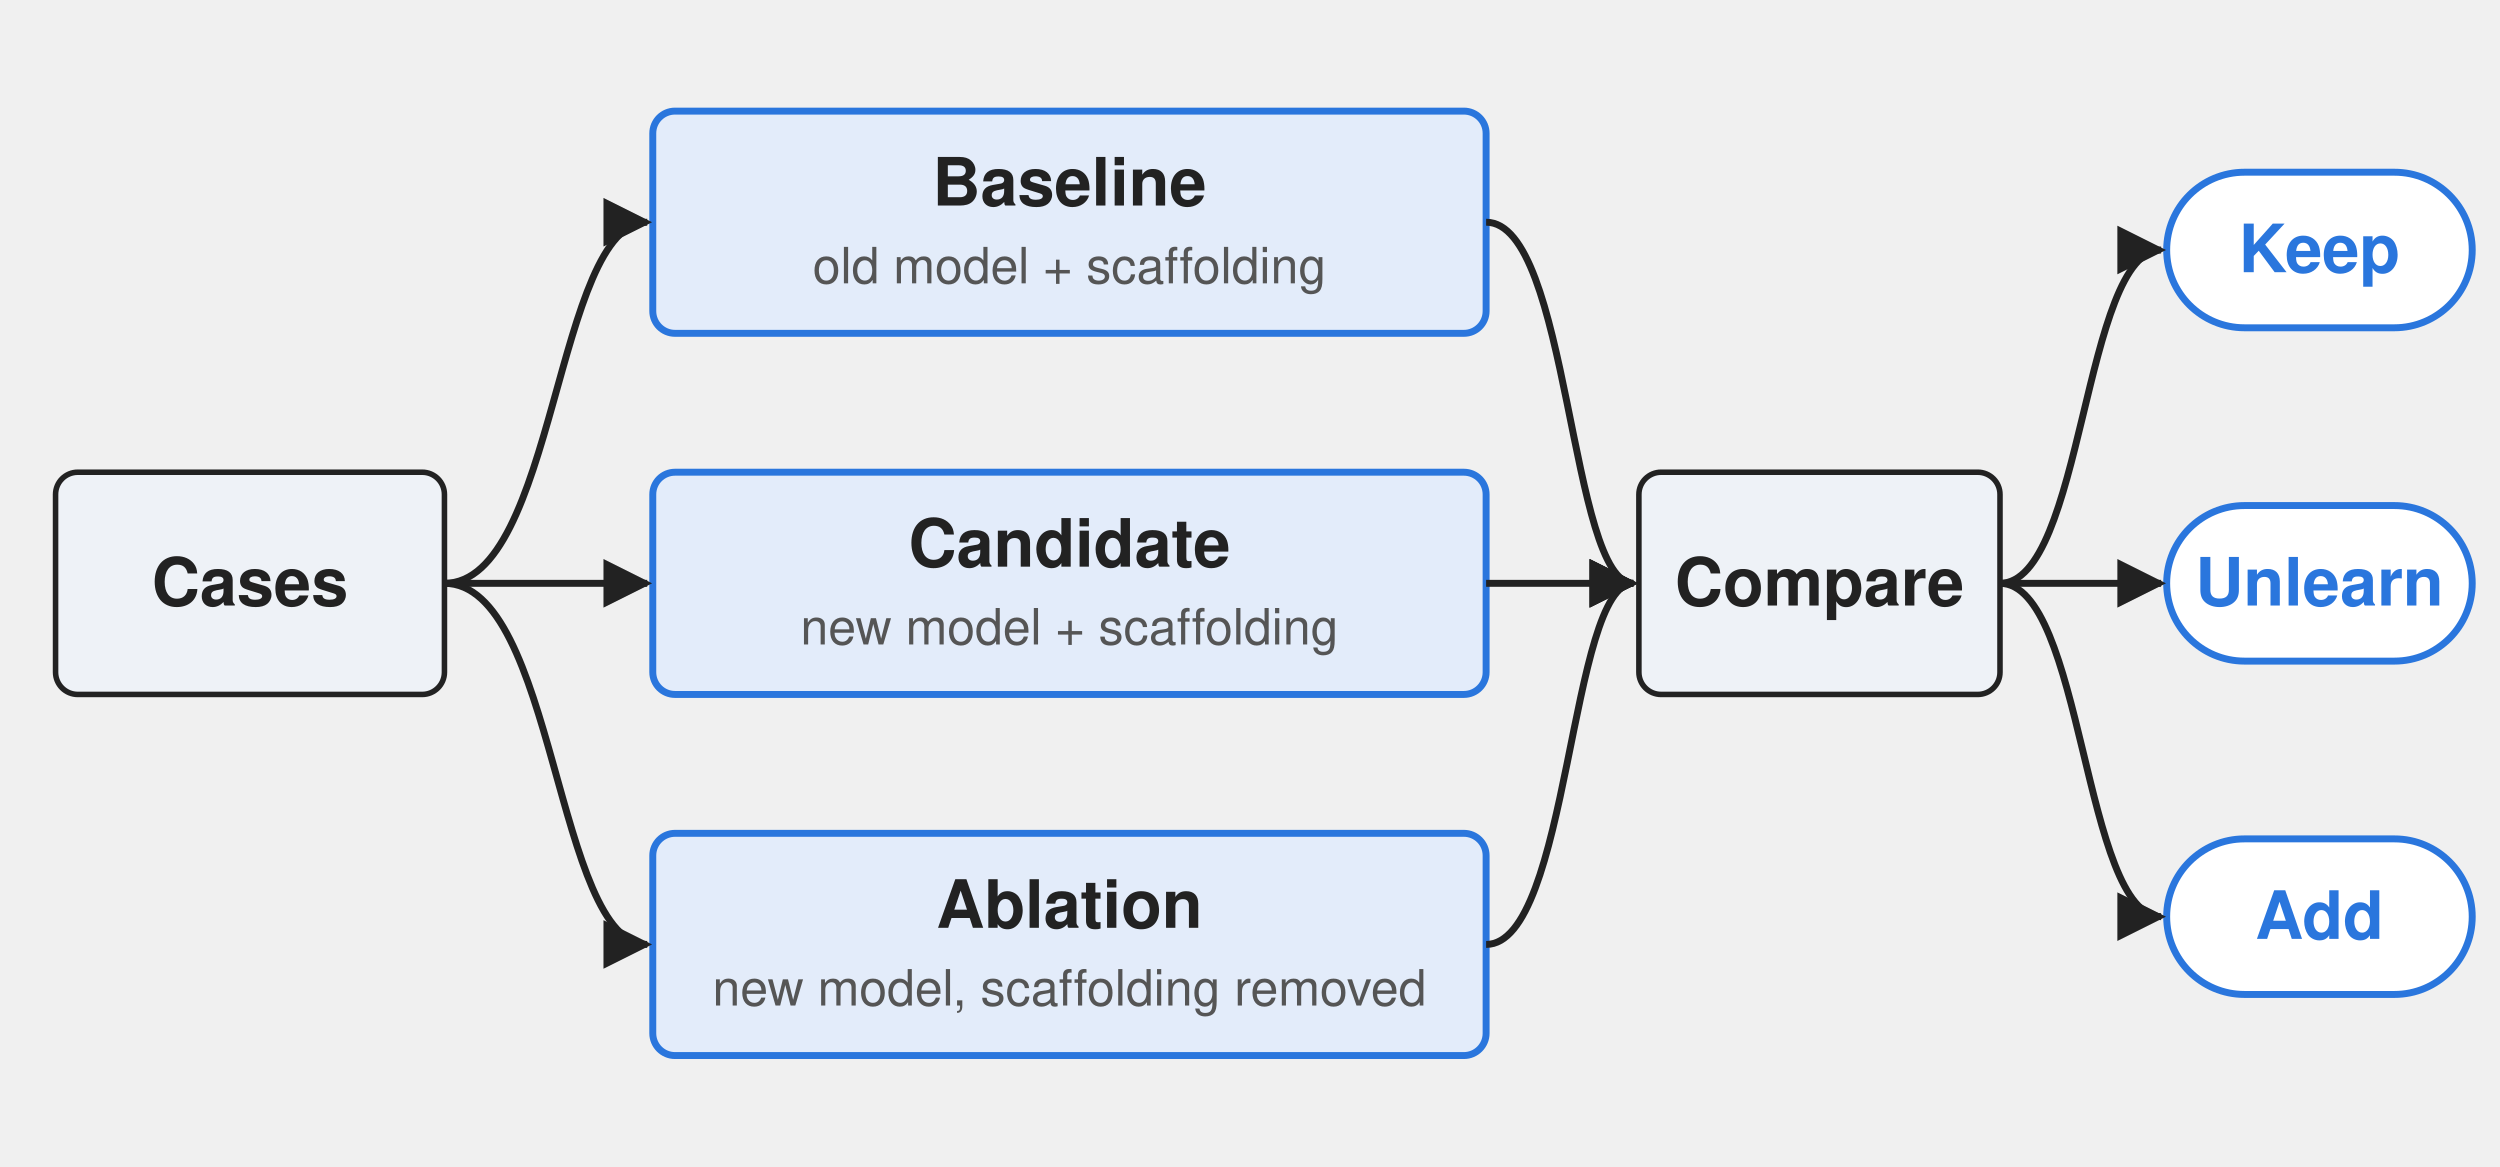
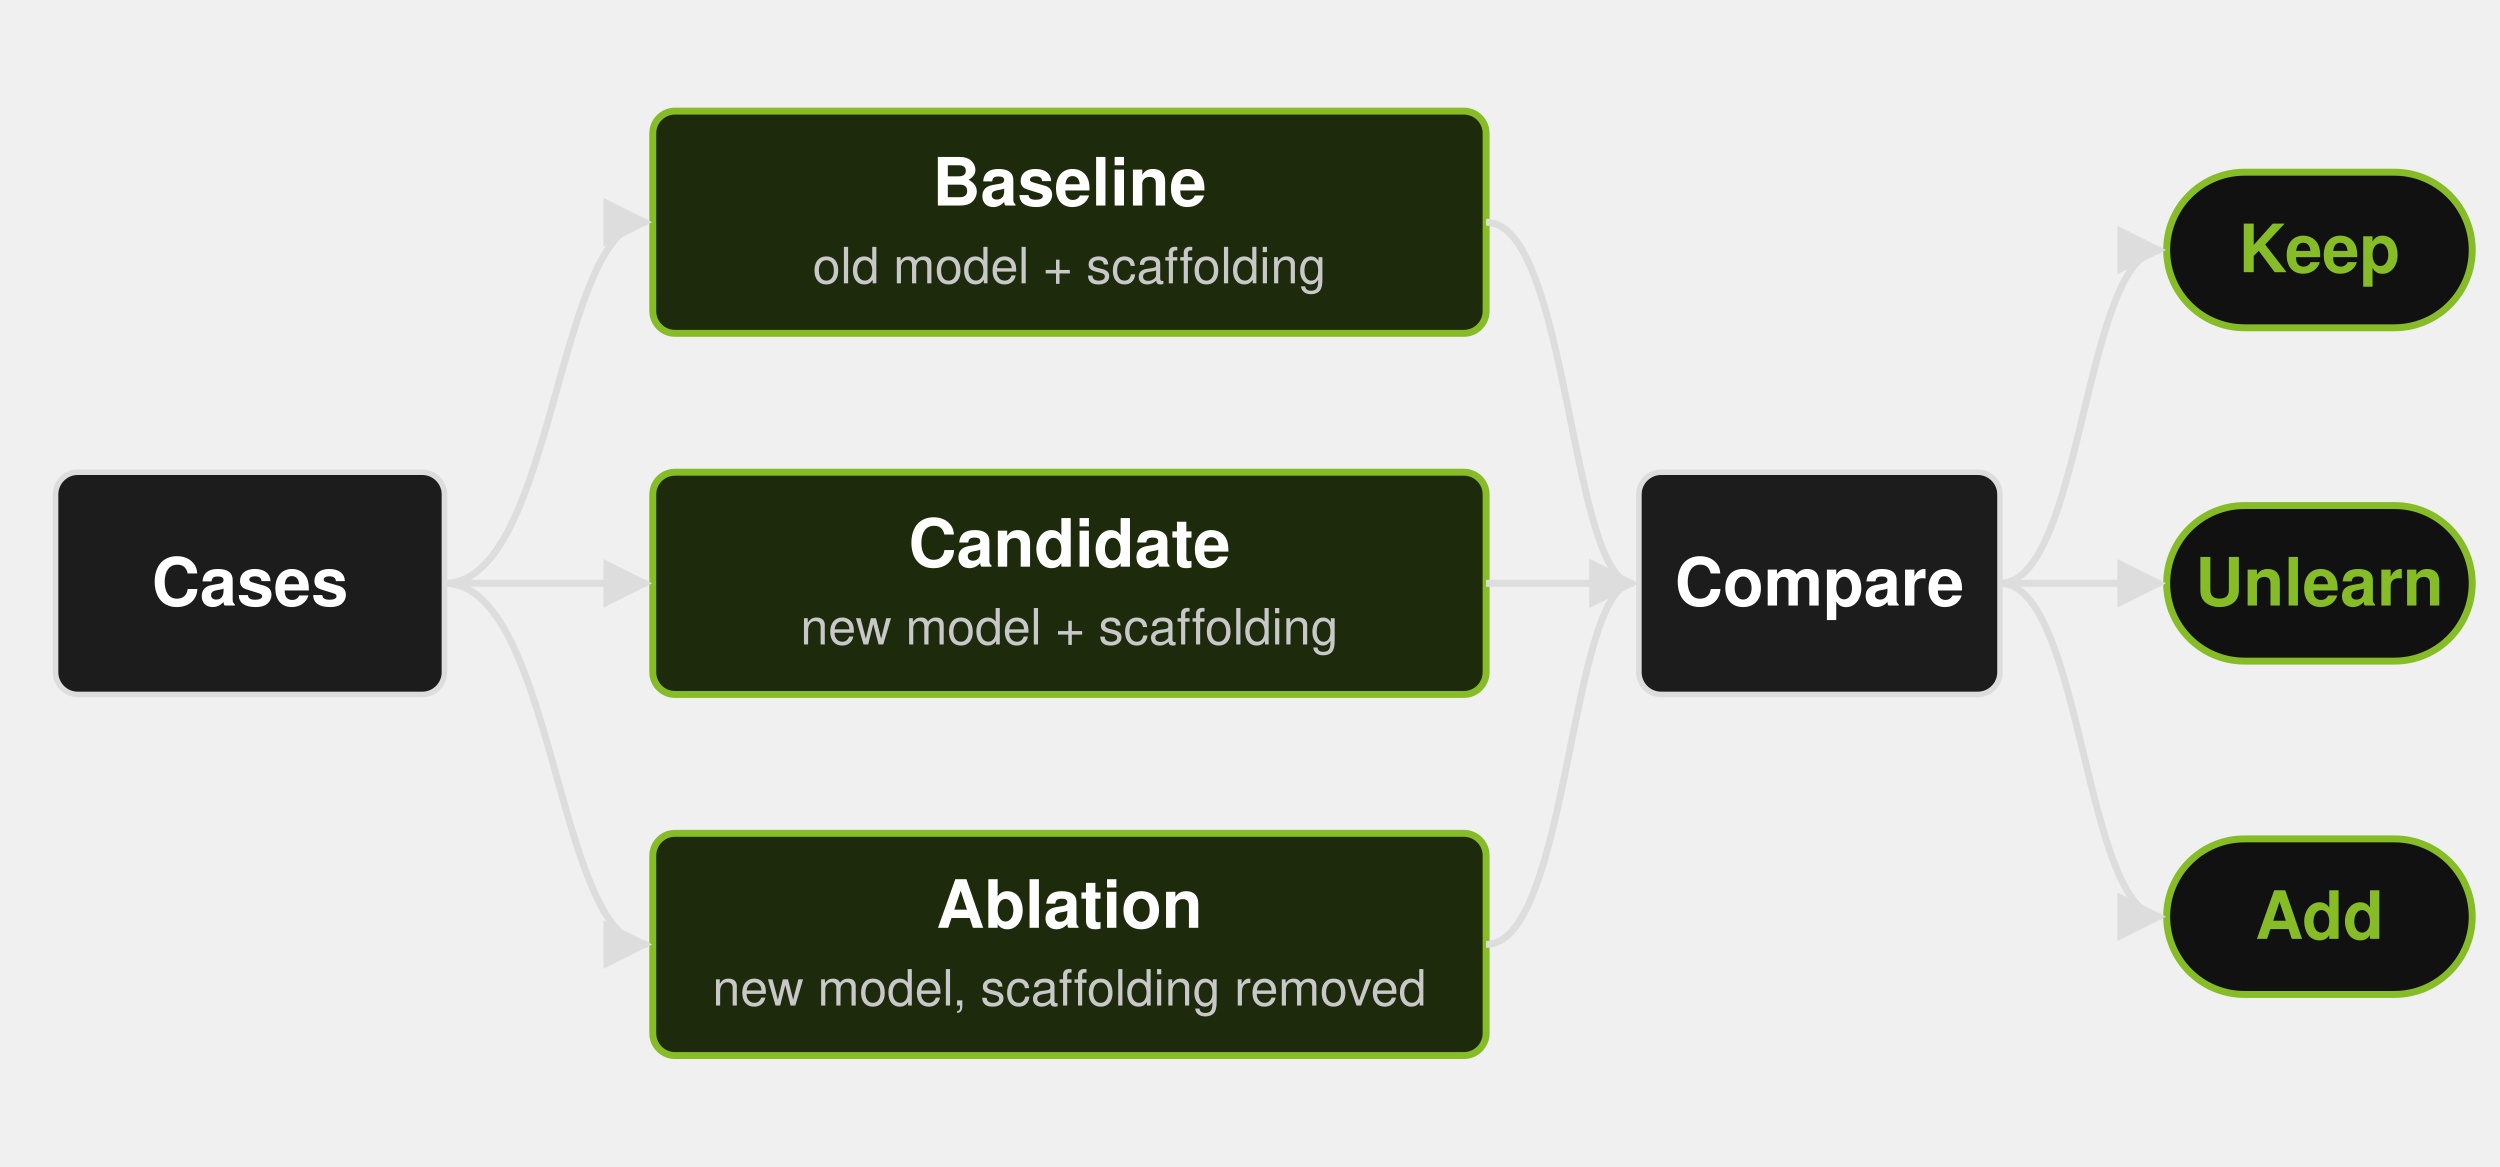
<svg xmlns="http://www.w3.org/2000/svg" viewBox="0 0 900 420" width="900" height="420">
  <defs>
    <marker id="arrow" viewBox="0 0 10 10" refX="9" refY="5" markerWidth="7" markerHeight="7" orient="auto-start-reverse">
-       <path d="M0,0 L10,5 L0,10 z" fill="#222" />
+       <path d="M0,0 L10,5 L0,10 z" fill="#ddd" />
    </marker>
  </defs>
  <style>
-     text { font-family: "Source Sans Pro", Helvetica, Arial, sans-serif; fill: #222; text-anchor: middle; }
+     text { font-family: "Source Sans Pro", Helvetica, Arial, sans-serif; fill: #fff; text-anchor: middle; }
    .name { font-size: 24px; font-weight: 700; }
-     .sub { font-size: 18px; fill: #555; }
-     .box { fill: #eef2f7; stroke: #222; stroke-width: 2; }
-     .arm { fill: #e3ecfa; stroke: #2a76dd; stroke-width: 2.5; }
-     .out { fill: #fff; stroke: #2a76dd; stroke-width: 2.5; }
-     .outtext { font-size: 24px; font-weight: 700; fill: #2a76dd; }
-     .flow { stroke: #222; stroke-width: 2.5; fill: none; marker-end: url(#arrow); }
+     .sub { font-size: 18px; fill: #c8c8c8; }
+     .box { fill: #1c1c1c; stroke: #ddd; stroke-width: 2; }
+     .arm { fill: #1d2a0b; stroke: #86bc25; stroke-width: 2.5; }
+     .out { fill: #111; stroke: #86bc25; stroke-width: 2.5; }
+     .outtext { font-size: 24px; font-weight: 700; fill: #86bc25; }
+     .flow { stroke: #ddd; stroke-width: 2.5; fill: none; marker-end: url(#arrow); }
  </style>
  <rect class="box" x="20" y="170" width="140" height="80" rx="8" />
  <text class="name" x="90" y="218">Cases</text>
  <rect class="arm" x="235" y="40" width="300" height="80" rx="8" />
  <text class="name" x="385" y="74">Baseline</text>
  <text class="sub" x="385" y="102">old model + scaffolding</text>
  <rect class="arm" x="235" y="170" width="300" height="80" rx="8" />
  <text class="name" x="385" y="204">Candidate</text>
  <text class="sub" x="385" y="232">new model + scaffolding</text>
  <rect class="arm" x="235" y="300" width="300" height="80" rx="8" />
  <text class="name" x="385" y="334">Ablation</text>
  <text class="sub" x="385" y="362">new model, scaffolding removed</text>
  <rect class="box" x="590" y="170" width="130" height="80" rx="8" />
  <text class="name" x="655" y="218">Compare</text>
  <rect class="out" x="780" y="62" width="110" height="56" rx="28" />
  <text class="outtext" x="835" y="98">Keep</text>
  <rect class="out" x="780" y="182" width="110" height="56" rx="28" />
  <text class="outtext" x="835" y="218">Unlearn</text>
  <rect class="out" x="780" y="302" width="110" height="56" rx="28" />
  <text class="outtext" x="835" y="338">Add</text>
  <path class="flow" d="M160,210 C200,210 200,80 233,80" />
  <line class="flow" x1="160" y1="210" x2="233" y2="210" />
  <path class="flow" d="M160,210 C200,210 200,340 233,340" />
  <path class="flow" d="M535,80 C565,80 565,210 588,210" />
  <line class="flow" x1="535" y1="210" x2="588" y2="210" />
  <path class="flow" d="M535,340 C565,340 565,210 588,210" />
  <path class="flow" d="M720,210 C750,210 750,90 778,90" />
  <line class="flow" x1="720" y1="210" x2="778" y2="210" />
  <path class="flow" d="M720,210 C750,210 750,330 778,330" />
</svg>
